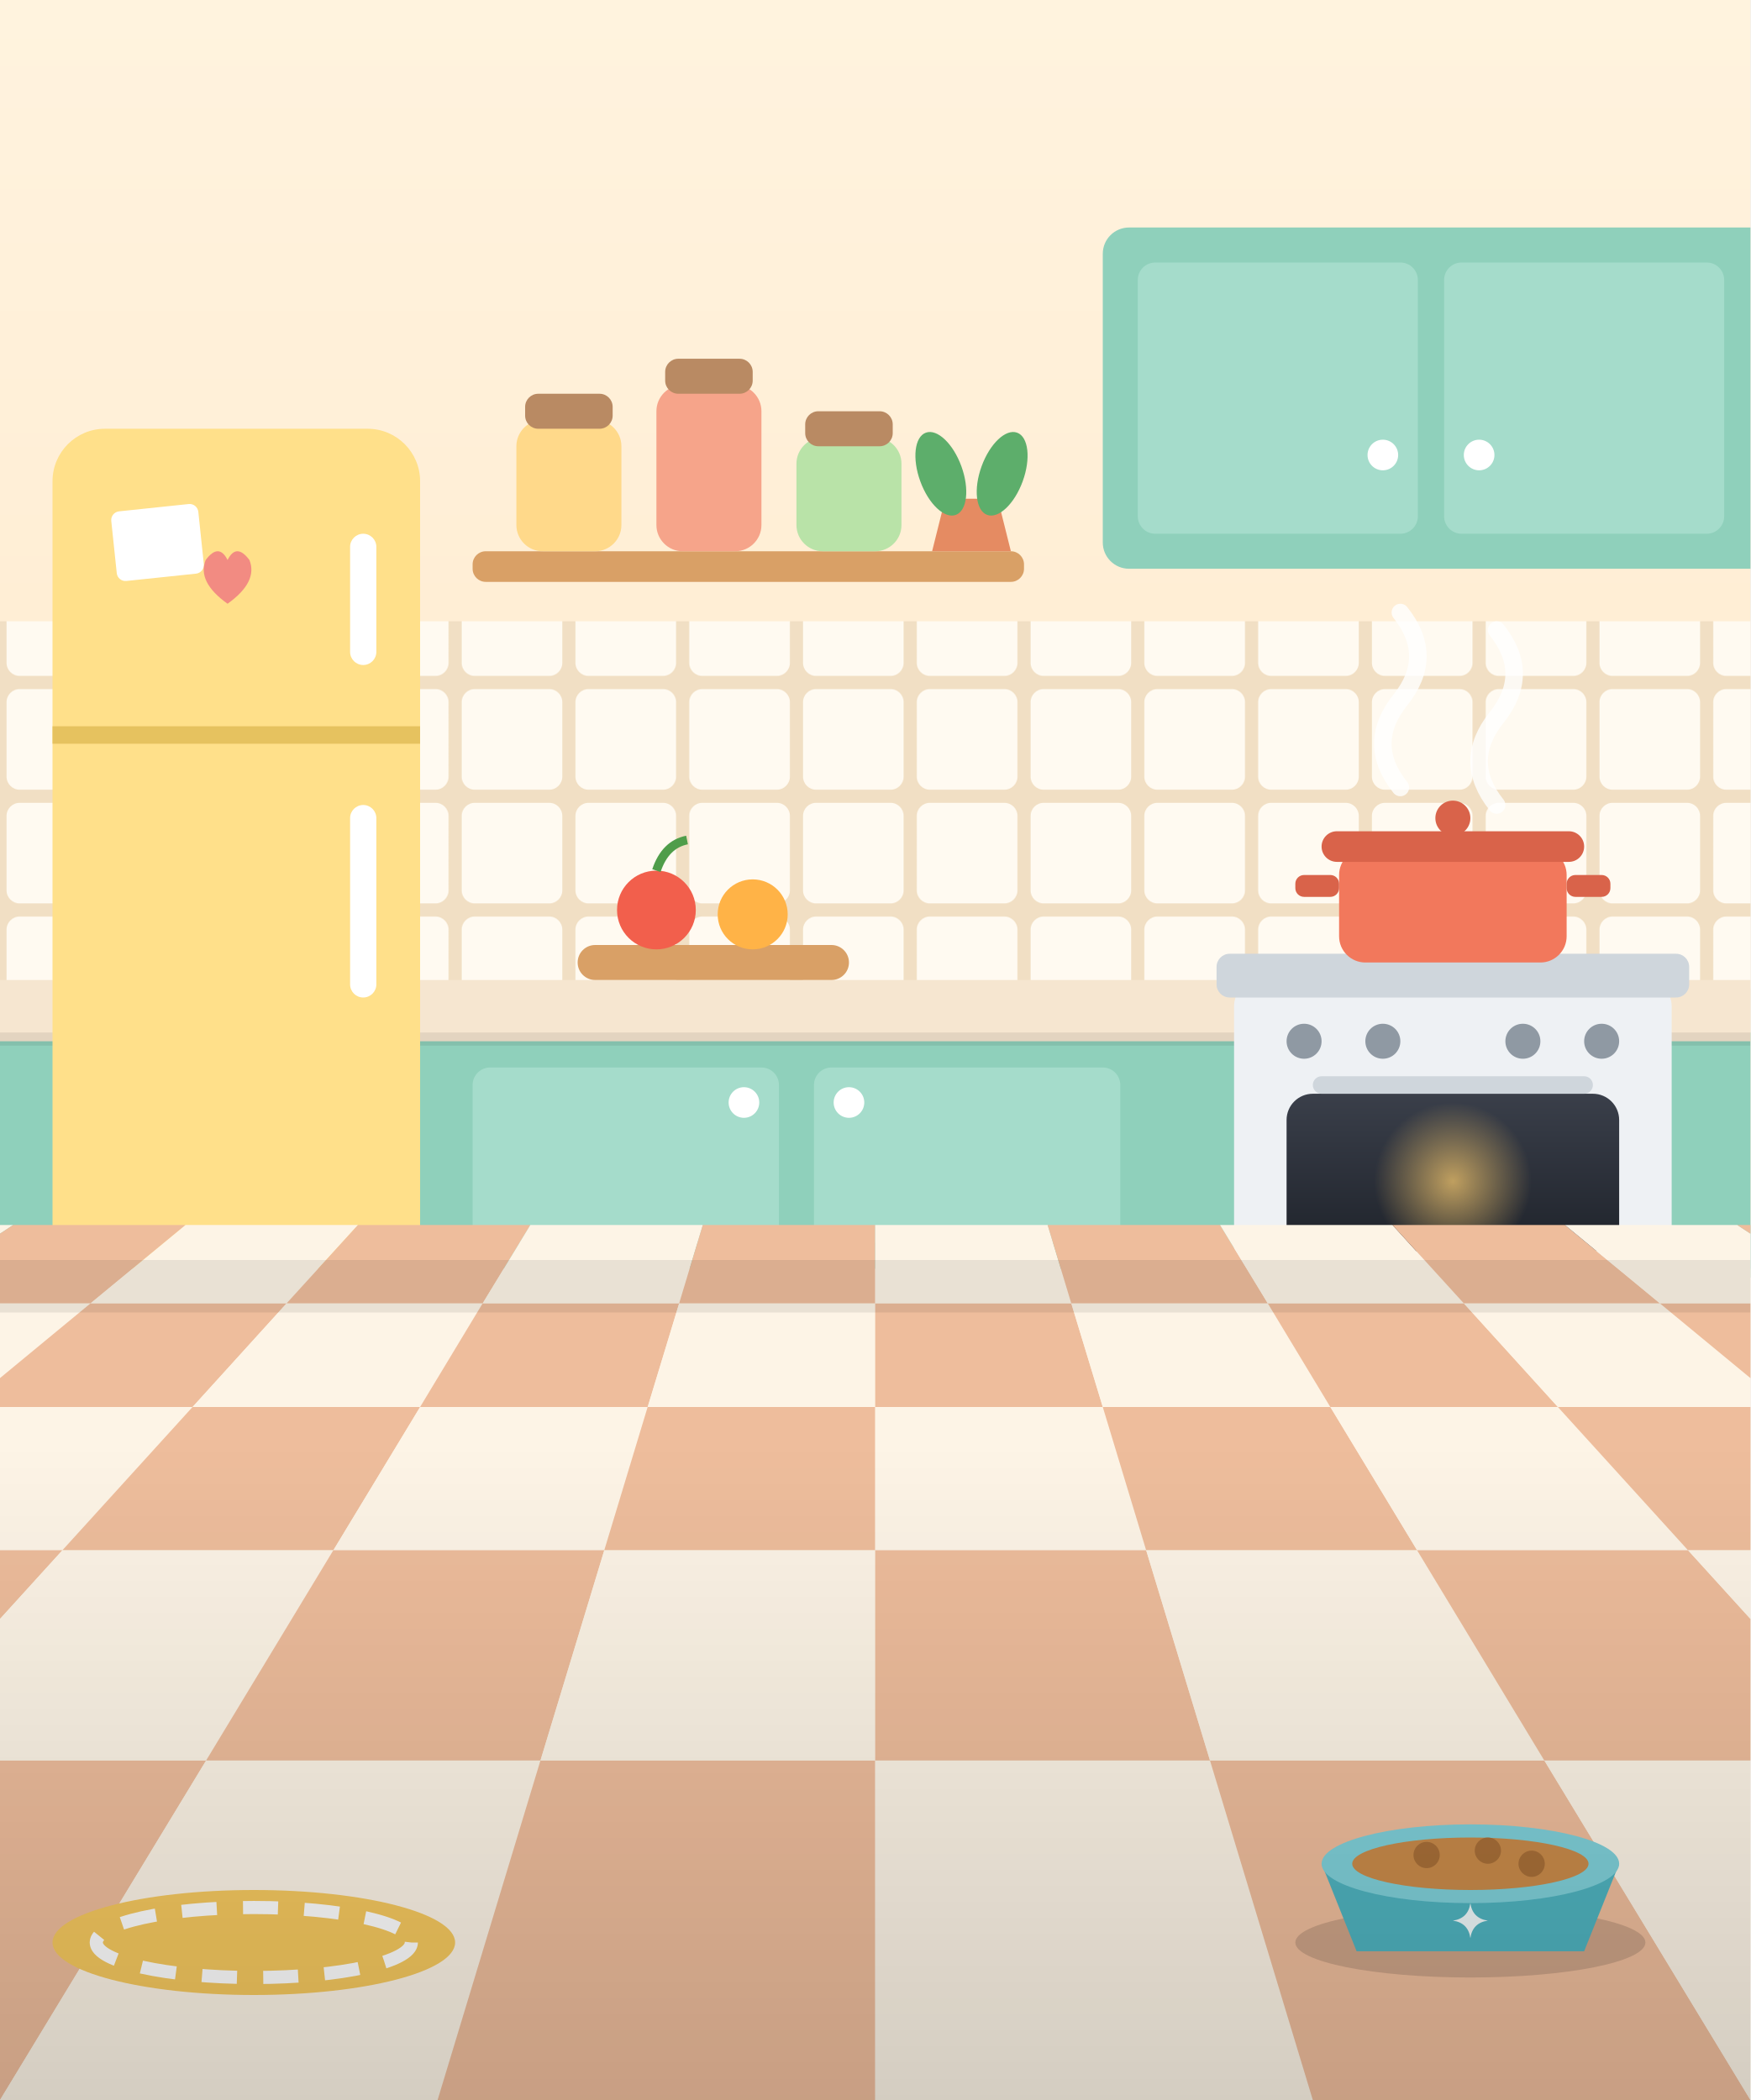
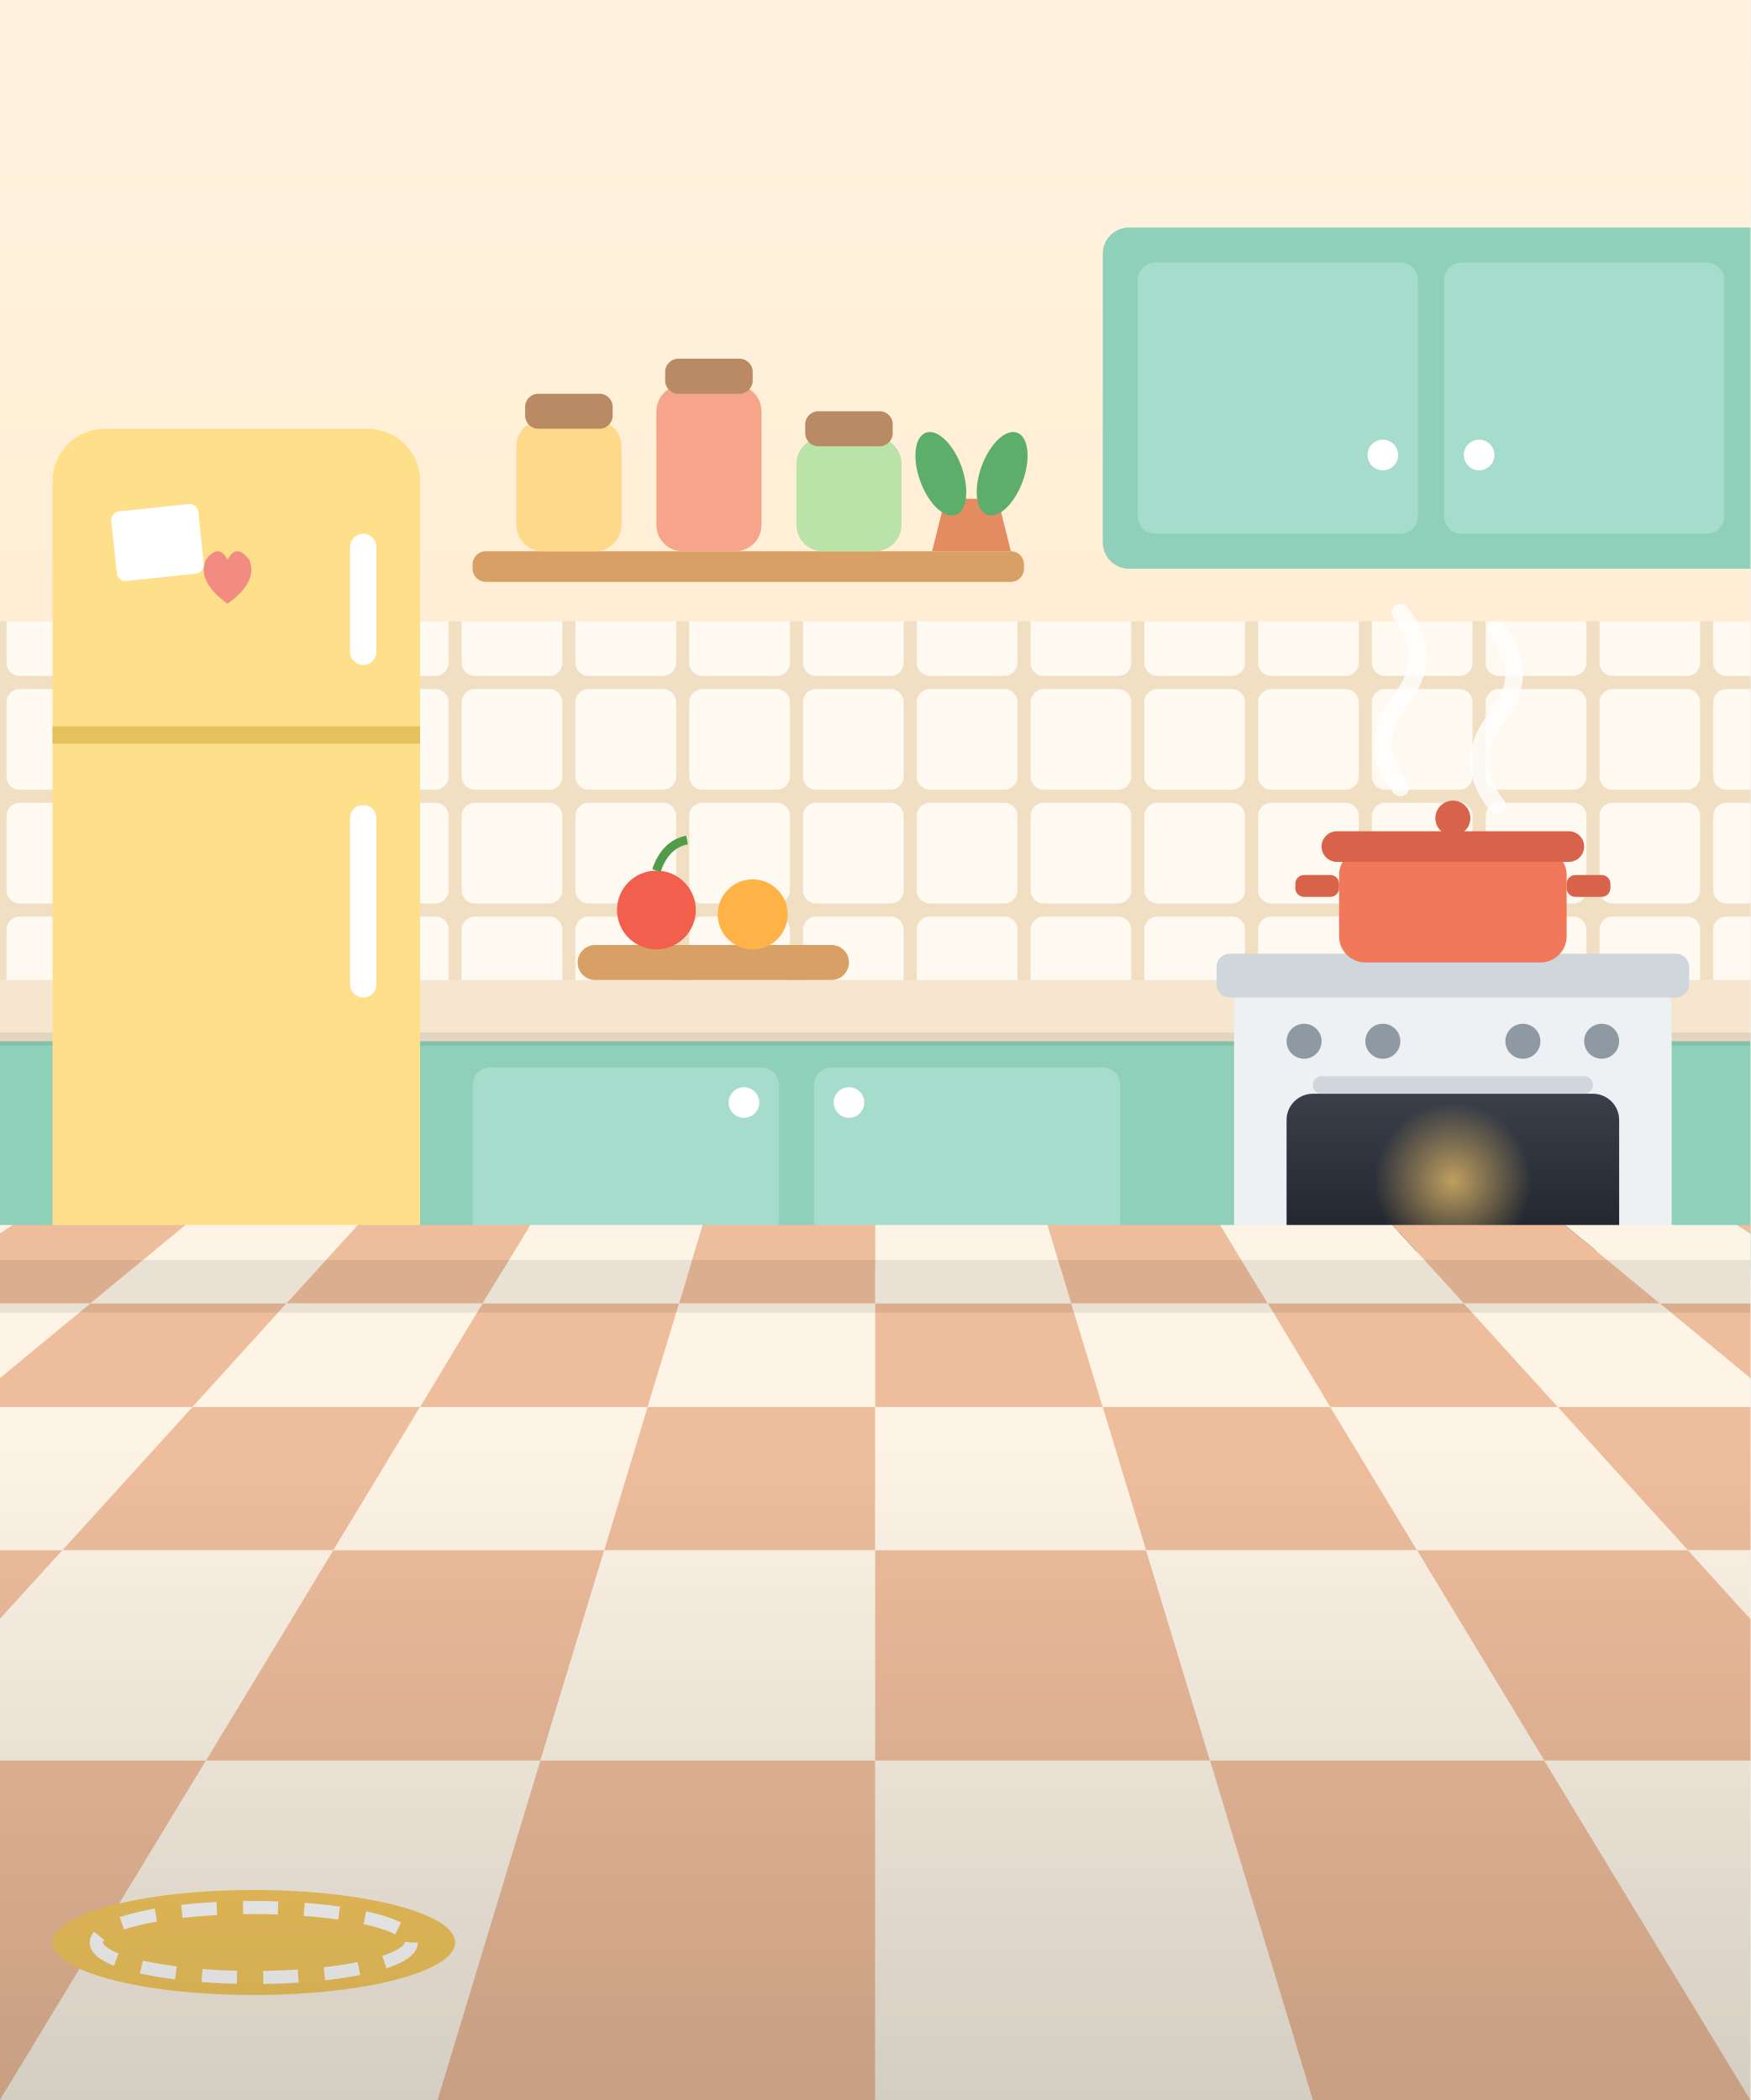
<svg xmlns="http://www.w3.org/2000/svg" viewBox="0 0 400 480" width="400" height="480" preserveAspectRatio="xMidYMax slice">
  <defs>
    <linearGradient id="vg" x1="0" y1="0" x2="0" y2="1">
      <stop offset="0" stop-color="#000" stop-opacity="0" />
      <stop offset="1" stop-color="#000" stop-opacity="0.16" />
    </linearGradient>
    <linearGradient id="w" x1="0" y1="0" x2="0" y2="1">
      <stop offset="0" stop-color="#fff3de" />
      <stop offset="1" stop-color="#ffe9cc" />
    </linearGradient>
    <linearGradient id="ov" x1="0" y1="0" x2="0" y2="1">
      <stop offset="0" stop-color="#3a3f4a" />
      <stop offset="1" stop-color="#1f232b" />
    </linearGradient>
    <radialGradient id="g" cx="0.5" cy="0.5" r="0.5">
      <stop offset="0" stop-color="#ffcf70" stop-opacity="0.7" />
      <stop offset="1" stop-color="#ffcf70" stop-opacity="0" />
    </radialGradient>
    <pattern id="tl" width="26" height="26" patternUnits="userSpaceOnUse">
      <rect width="26" height="26" fill="#f1dfc4" />
      <rect x="1.5" y="1.5" width="23" height="23" rx="3" fill="#fffaf1" />
    </pattern>
  </defs>
  <rect width="400" height="282" fill="url(#w)" />
  <rect y="142" width="400" height="84" fill="url(#tl)" />
  <rect x="252" y="52" width="160" height="78" rx="6" fill="#8fd0bb" />
  <rect x="260" y="60" width="64" height="62" rx="4" fill="#a5dccb" />
  <rect x="330" y="60" width="64" height="62" rx="4" fill="#a5dccb" />
  <circle cx="316" cy="104" r="3.5" fill="#fff" />
  <circle cx="338" cy="104" r="3.5" fill="#fff" />
  <rect x="108" y="126" width="126" height="7" rx="3" fill="#d9a066" />
  <rect x="118" y="96" width="24" height="30" rx="6" fill="#ffd98a" />
  <rect x="120" y="90" width="20" height="8" rx="3" fill="#b98a63" />
  <rect x="150" y="88" width="24" height="38" rx="6" fill="#f6a48a" />
  <rect x="152" y="82" width="20" height="8" rx="3" fill="#b98a63" />
  <rect x="182" y="100" width="24" height="26" rx="6" fill="#b9e3a8" />
  <rect x="184" y="94" width="20" height="8" rx="3" fill="#b98a63" />
  <g transform="translate(222 110)">
    <path d="M-9 16 h18 l-3 -12 h-12z" fill="#e58b62" />
    <ellipse cx="-6" cy="-4" rx="5" ry="10" fill="#5dae6b" transform="rotate(-20)" />
    <ellipse cx="6" cy="-4" rx="5" ry="10" fill="#5dae6b" transform="rotate(20)" />
  </g>
  <rect y="236" width="400" height="56" fill="#8fd0bb" />
  <g fill="#a5dccb">
    <rect x="108" y="244" width="70" height="40" rx="4" />
    <rect x="186" y="244" width="70" height="40" rx="4" />
  </g>
  <circle cx="170" cy="252" r="3.5" fill="#fff" />
  <circle cx="194" cy="252" r="3.5" fill="#fff" />
  <rect y="224" width="400" height="14" fill="#f6e6d0" />
  <rect y="236" width="400" height="3" fill="#000" opacity=".08" />
  <ellipse cx="54" cy="296" rx="50" ry="6" fill="#000" opacity=".12" />
  <rect x="12" y="98" width="84" height="196" rx="12" fill="#ffe08a" />
  <rect x="12" y="166" width="84" height="4" fill="#e6c25f" />
  <rect x="80" y="122" width="6" height="30" rx="3" fill="#fff" />
  <rect x="80" y="184" width="6" height="44" rx="3" fill="#fff" />
  <rect x="26" y="116" width="20" height="16" rx="2" fill="#fff" transform="rotate(-6 36 124)" />
  <path d="M52 138 q-7 -5 -5 -10 q3 -4 5 0 q2 -4 5 0 q2 5 -5 10z" fill="#f28b82" />
  <rect x="282" y="224" width="100" height="70" rx="6" fill="#eef1f4" />
  <rect x="278" y="218" width="108" height="10" rx="3" fill="#cfd6dc" />
  <circle cx="298" cy="238" r="4" fill="#8f99a3" />
  <circle cx="316" cy="238" r="4" fill="#8f99a3" />
  <circle cx="348" cy="238" r="4" fill="#8f99a3" />
  <circle cx="366" cy="238" r="4" fill="#8f99a3" />
  <rect x="294" y="250" width="76" height="36" rx="6" fill="url(#ov)" />
  <circle cx="332" cy="270" r="18" fill="url(#g)" />
  <rect x="300" y="246" width="64" height="4" rx="2" fill="#cfd6dc" />
  <g stroke="#fff" stroke-width="4" fill="none" stroke-linecap="round" opacity=".8">
    <path d="M320 180 q-8 -10 0 -20 q8 -10 0 -20" />
    <path d="M342 184 q-8 -10 0 -20 q8 -10 0 -20" />
  </g>
  <rect x="306" y="194" width="52" height="26" rx="6" fill="#f2785c" />
  <rect x="302" y="190" width="60" height="7" rx="3.5" fill="#d9634a" />
  <circle cx="332" cy="187" r="4" fill="#d9634a" />
  <rect x="296" y="200" width="10" height="5" rx="2" fill="#d9634a" />
  <rect x="358" y="200" width="10" height="5" rx="2" fill="#d9634a" />
  <rect x="132" y="216" width="62" height="8" rx="4" fill="#d9a066" />
  <circle cx="150" cy="208" r="9" fill="#f25f4c" />
  <path d="M150 199 q2 -6 7 -7" stroke="#4f9d4a" stroke-width="2" fill="none" />
  <circle cx="172" cy="209" r="8" fill="#ffb347" />
  <rect y="290" width="400" height="190" fill="#fbf0df" />
  <g opacity="1">
    <polygon points="-100,480 0,480 47.1,402.4 -29.4,402.4" fill="#eebd9c" />
    <polygon points="0,480 100,480 123.5,402.4 47.1,402.4" fill="#fdf4e6" />
    <polygon points="100,480 200,480 200,402.4 123.5,402.4" fill="#eebd9c" />
    <polygon points="200,480 300,480 276.5,402.4 200,402.4" fill="#fdf4e6" />
    <polygon points="300,480 400,480 352.9,402.4 276.5,402.4" fill="#eebd9c" />
    <polygon points="400,480 500,480 429.4,402.4 352.9,402.4" fill="#fdf4e6" />
    <polygon points="-105.9,402.4 -29.4,402.4 14.3,354.3 -47.6,354.3" fill="#eebd9c" />
    <polygon points="-29.4,402.4 47.1,402.4 76.2,354.3 14.3,354.3" fill="#fdf4e6" />
    <polygon points="47.1,402.4 123.5,402.4 138.1,354.3 76.2,354.3" fill="#eebd9c" />
    <polygon points="123.5,402.4 200,402.4 200,354.3 138.1,354.3" fill="#fdf4e6" />
    <polygon points="200,402.4 276.5,402.4 261.9,354.3 200,354.3" fill="#eebd9c" />
    <polygon points="276.5,402.4 352.9,402.4 323.8,354.3 261.9,354.3" fill="#fdf4e6" />
    <polygon points="352.9,402.4 429.4,402.4 385.7,354.3 323.8,354.3" fill="#eebd9c" />
    <polygon points="429.4,402.4 505.9,402.4 447.6,354.3 385.7,354.3" fill="#fdf4e6" />
    <polygon points="-47.6,354.3 14.3,354.3 44,321.6 -8,321.6" fill="#fdf4e6" />
    <polygon points="14.3,354.3 76.2,354.3 96,321.6 44,321.6" fill="#eebd9c" />
    <polygon points="76.2,354.3 138.1,354.3 148,321.6 96,321.6" fill="#fdf4e6" />
    <polygon points="138.1,354.3 200,354.3 200,321.6 148,321.6" fill="#eebd9c" />
    <polygon points="200,354.3 261.9,354.3 252,321.6 200,321.6" fill="#fdf4e6" />
    <polygon points="261.9,354.3 323.8,354.3 304,321.6 252,321.6" fill="#eebd9c" />
    <polygon points="323.8,354.3 385.7,354.3 356,321.6 304,321.6" fill="#fdf4e6" />
    <polygon points="385.7,354.3 447.6,354.3 408,321.6 356,321.6" fill="#eebd9c" />
    <polygon points="-60,321.6 -8,321.6 20.7,297.9 -24.1,297.9" fill="#fdf4e6" />
    <polygon points="-8,321.6 44,321.6 65.5,297.9 20.7,297.9" fill="#eebd9c" />
    <polygon points="44,321.6 96,321.6 110.3,297.9 65.5,297.9" fill="#fdf4e6" />
    <polygon points="96,321.6 148,321.6 155.2,297.9 110.3,297.9" fill="#eebd9c" />
    <polygon points="148,321.6 200,321.6 200,297.9 155.2,297.9" fill="#fdf4e6" />
    <polygon points="200,321.6 252,321.6 244.8,297.9 200,297.9" fill="#eebd9c" />
    <polygon points="252,321.6 304,321.6 289.7,297.9 244.8,297.9" fill="#fdf4e6" />
    <polygon points="304,321.6 356,321.6 334.5,297.9 289.7,297.9" fill="#eebd9c" />
    <polygon points="356,321.6 408,321.6 379.3,297.9 334.5,297.9" fill="#fdf4e6" />
    <polygon points="408,321.6 460,321.6 424.1,297.9 379.3,297.9" fill="#eebd9c" />
    <polygon points="-69,297.9 -24.1,297.9 3,280 -36.4,280" fill="#fdf4e6" />
    <polygon points="-24.1,297.9 20.7,297.9 42.4,280 3,280" fill="#eebd9c" />
    <polygon points="20.7,297.9 65.5,297.9 81.8,280 42.4,280" fill="#fdf4e6" />
    <polygon points="65.5,297.9 110.3,297.9 121.2,280 81.8,280" fill="#eebd9c" />
    <polygon points="110.3,297.9 155.2,297.9 160.6,280 121.2,280" fill="#fdf4e6" />
    <polygon points="155.2,297.9 200,297.9 200,280 160.6,280" fill="#eebd9c" />
    <polygon points="200,297.9 244.8,297.9 239.4,280 200,280" fill="#fdf4e6" />
    <polygon points="244.8,297.9 289.7,297.9 278.8,280 239.4,280" fill="#eebd9c" />
    <polygon points="289.7,297.9 334.5,297.9 318.2,280 278.8,280" fill="#fdf4e6" />
    <polygon points="334.5,297.9 379.3,297.9 357.6,280 318.2,280" fill="#eebd9c" />
    <polygon points="379.3,297.9 424.1,297.9 397,280 357.6,280" fill="#fdf4e6" />
    <polygon points="424.1,297.9 469,297.9 436.4,280 397,280" fill="#eebd9c" />
  </g>
  <rect y="288" width="400" height="12" fill="#000" opacity=".08" />
-   <g transform="translate(336 432)">
-     <ellipse cx="0" cy="12" rx="40" ry="8" fill="#000" opacity=".14" />
-     <path d="M-34 -6 h68 l-8 20 h-52z" fill="#4fb3bf" />
-     <ellipse cx="0" cy="-6" rx="34" ry="9" fill="#7fd0d9" />
-     <ellipse cx="0" cy="-6" rx="27" ry="6" fill="#c98b4a" />
-     <g fill="#a86f38">
-       <circle cx="-10" cy="-8" r="3" />
-       <circle cx="4" cy="-9" r="3" />
-       <circle cx="14" cy="-6" r="3" />
-     </g>
-     <path transform="translate(0 7) scale(0.5)" d="M0 -8 Q1 -1 8 0 Q1 1 0 8 Q-1 1 -8 0 Q-1 -1 0 -8Z" fill="#fff" opacity="0.9" />
-   </g>
  <g transform="translate(58 436)">
    <ellipse cx="0" cy="8" rx="46" ry="12" fill="#f6c95f" />
    <ellipse cx="0" cy="8" rx="36" ry="8" fill="none" stroke="#fff" stroke-width="3" stroke-dasharray="8 6" />
  </g>
  <rect y="330" width="400" height="150" fill="url(#vg)" />
</svg>
